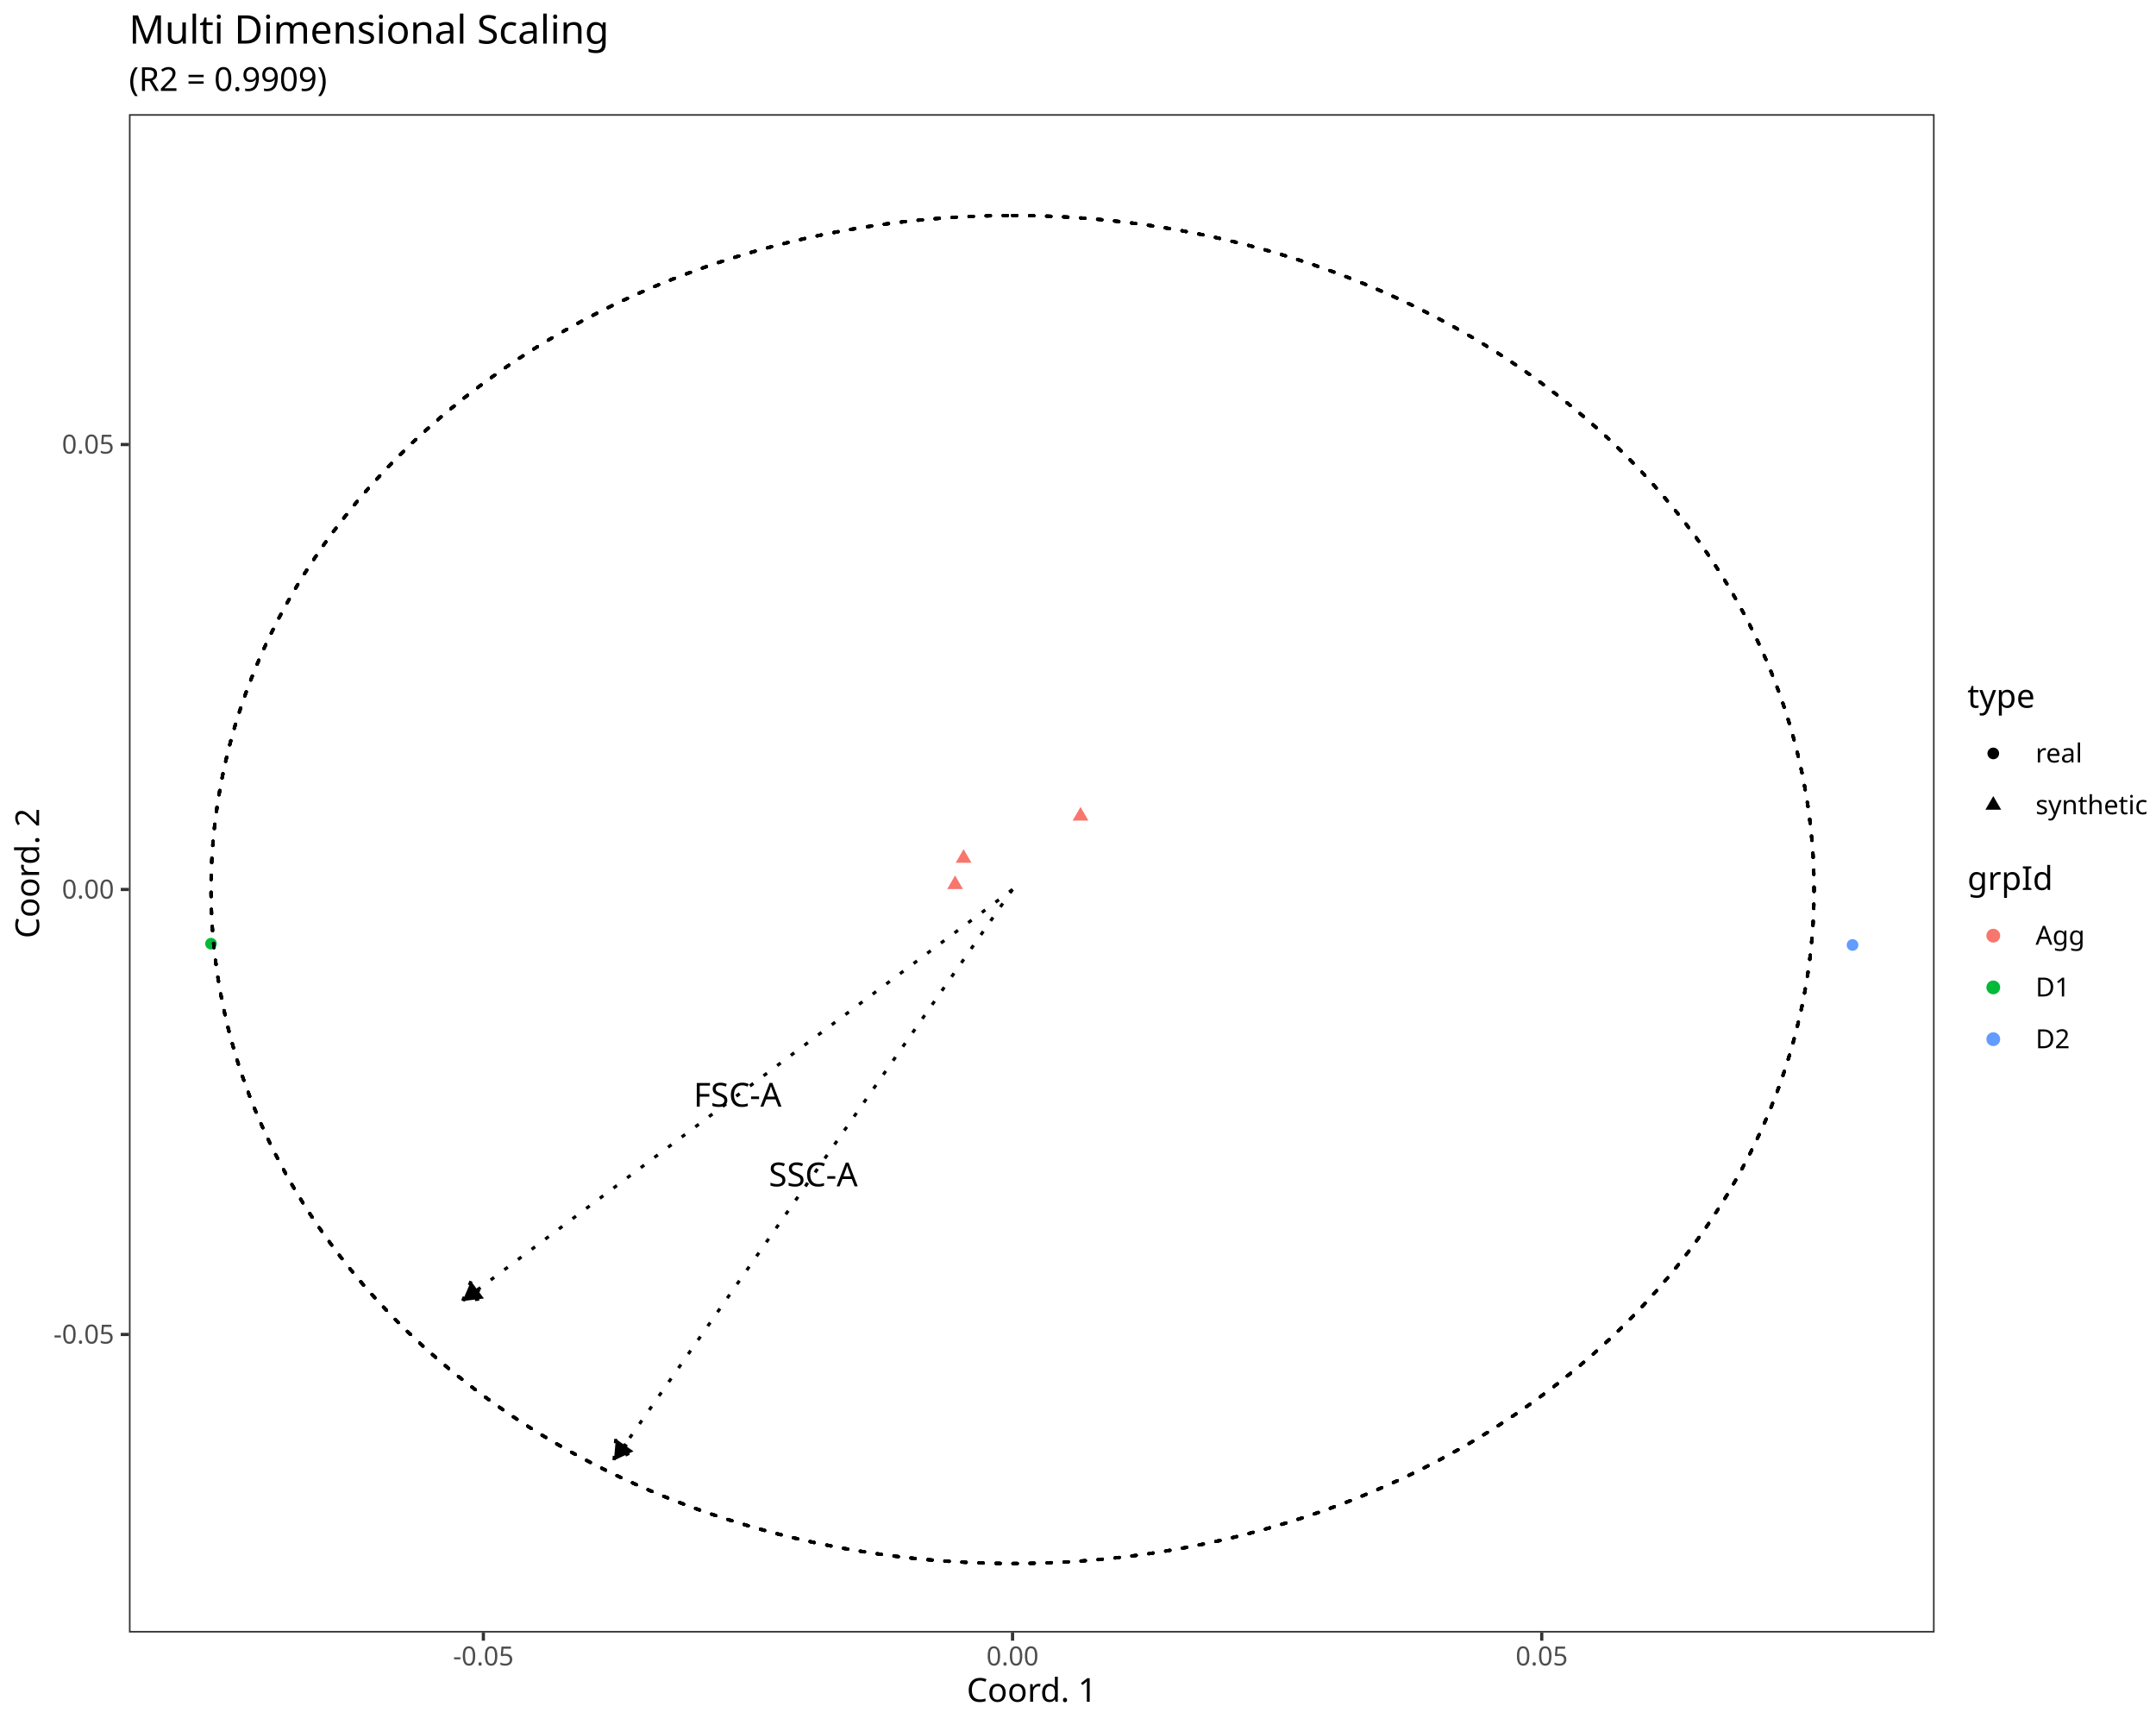
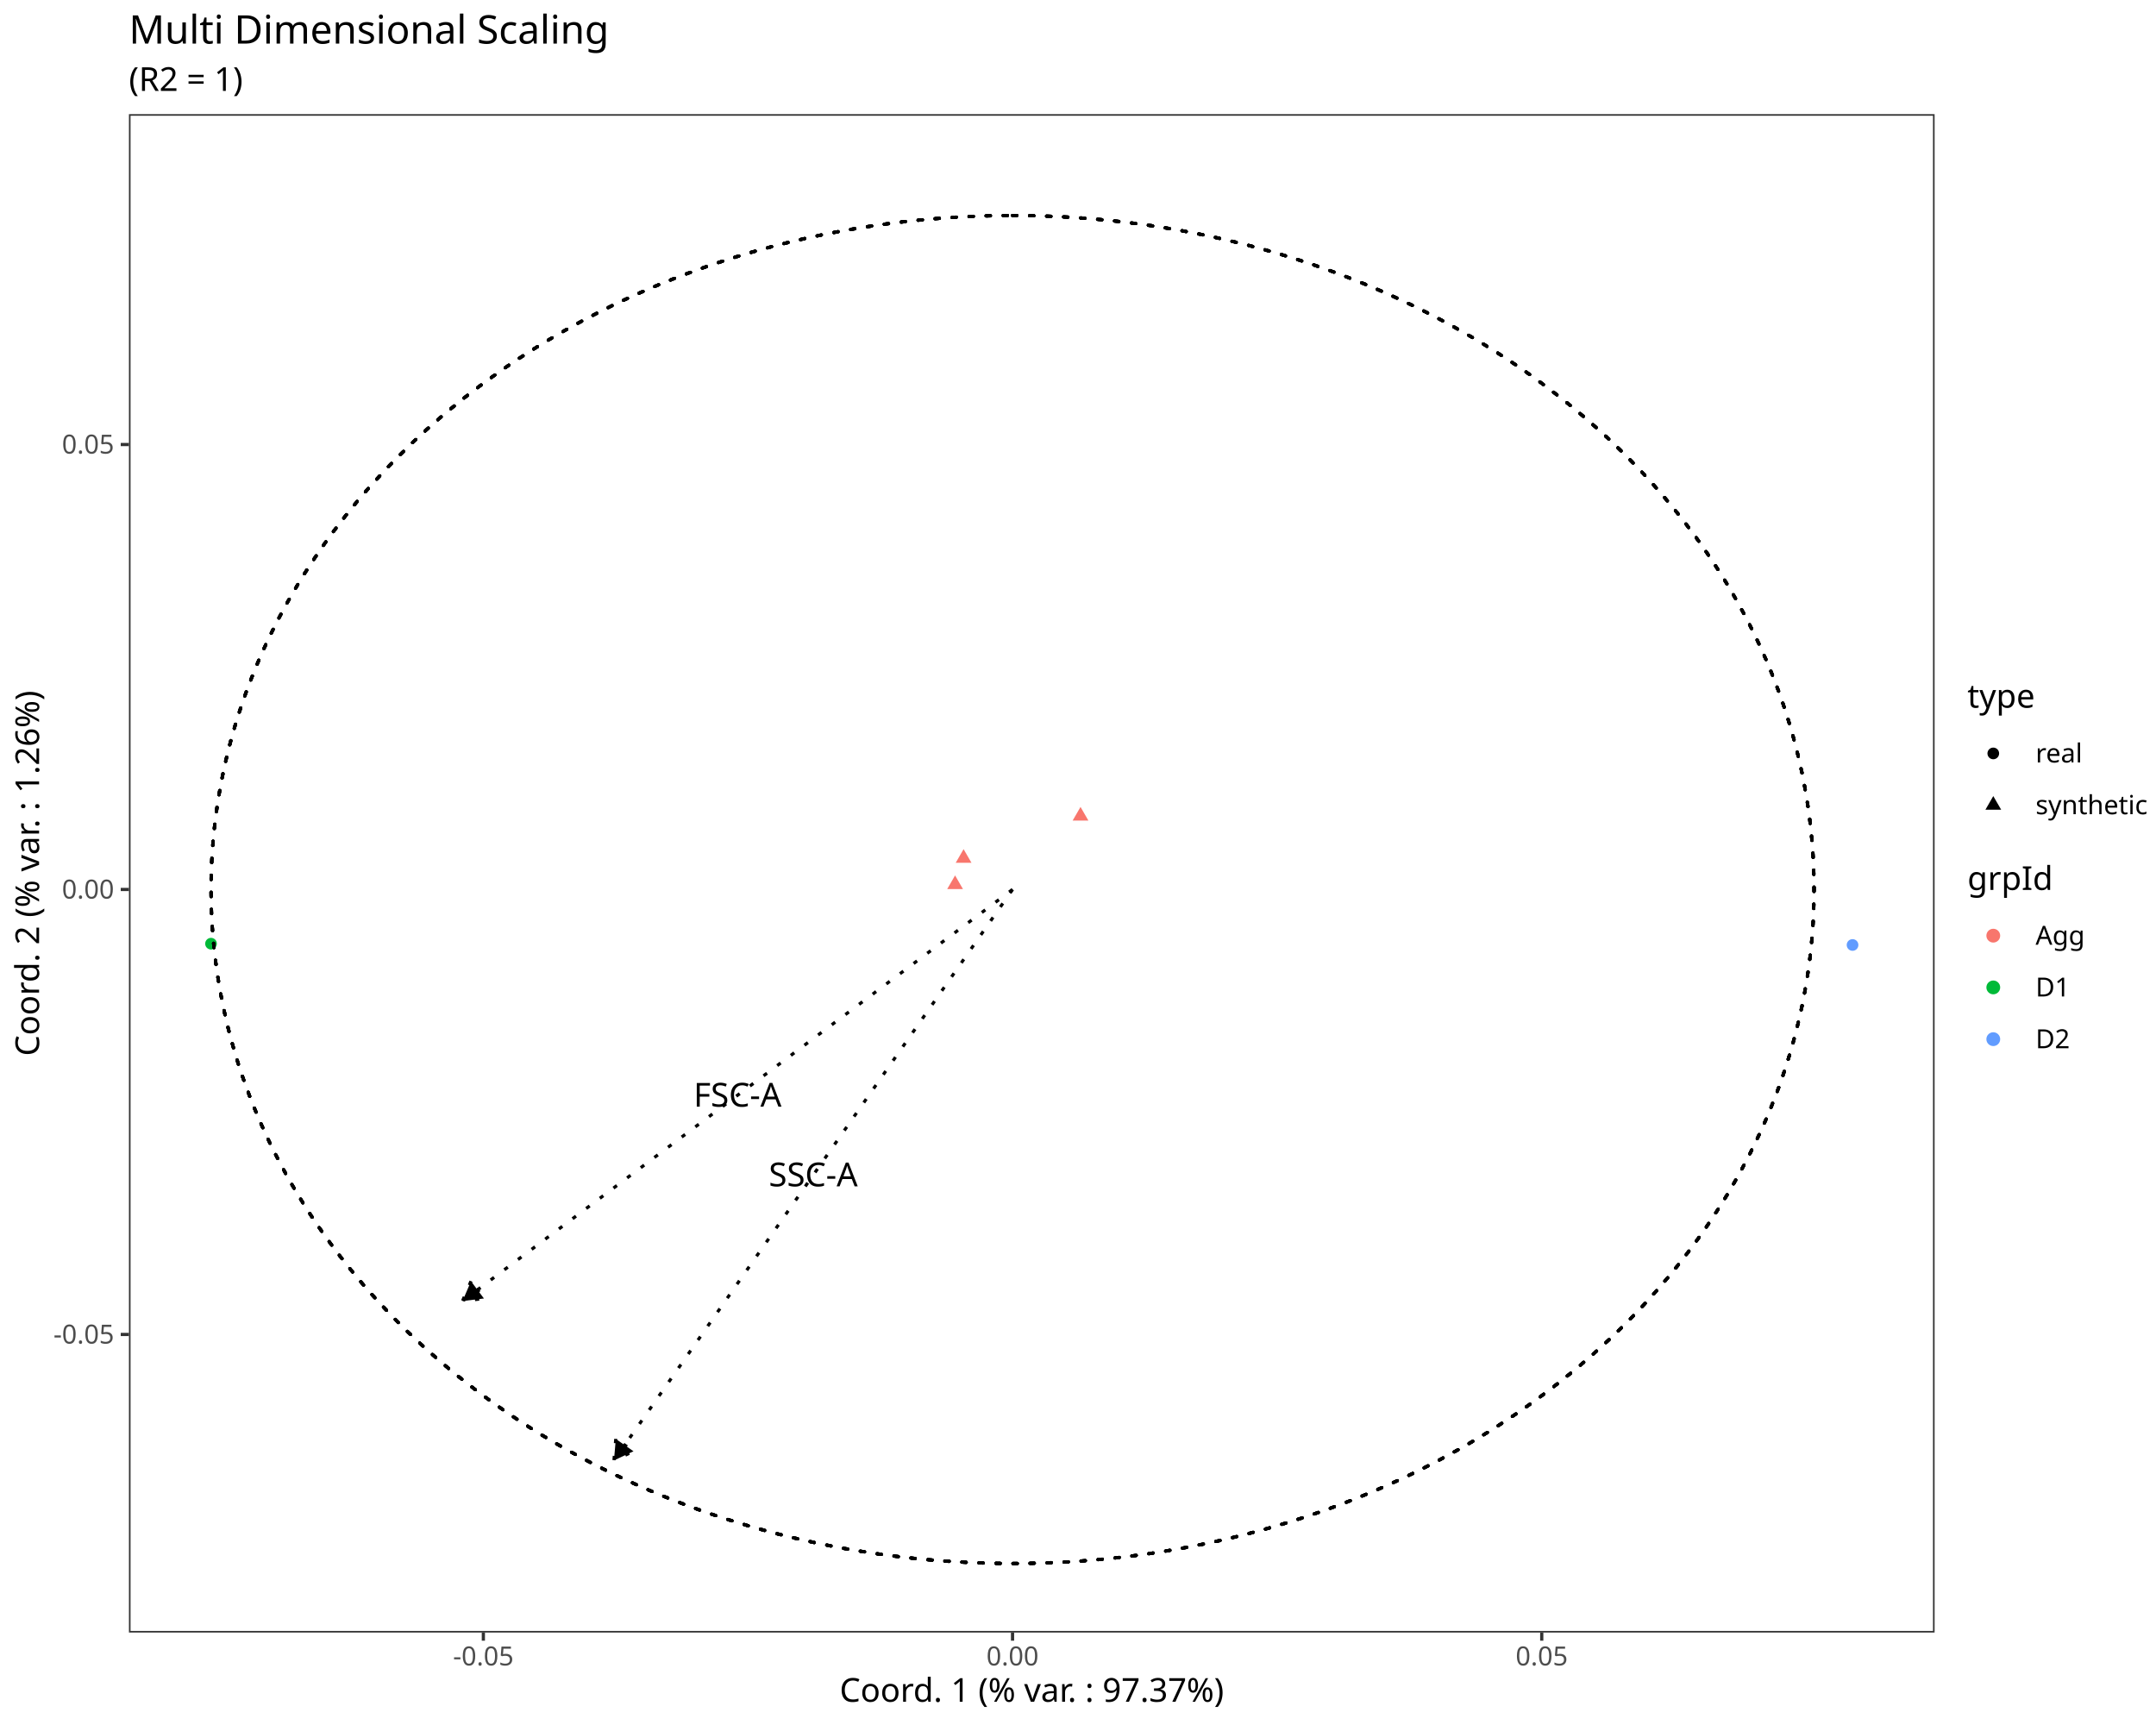
<svg xmlns="http://www.w3.org/2000/svg" class="svglite" data-engine-version="2.0" width="720.00pt" height="576.00pt" viewBox="0 0 720.00 576.00">
  <defs>
    <style type="text/css">
    .svglite line, .svglite polyline, .svglite polygon, .svglite path, .svglite rect, .svglite circle {
      fill: none;
      stroke: #000000;
      stroke-linecap: round;
      stroke-linejoin: round;
      stroke-miterlimit: 10.00;
    }
  </style>
  </defs>
  <rect width="100%" height="100%" style="stroke: none; fill: #FFFFFF;" />
  <defs>
    <clipPath id="cpMC4wMHw3MjAuMDB8MC4wMHw1NzYuMDA=">
      <rect x="0.00" y="0.00" width="720.00" height="576.00" />
    </clipPath>
  </defs>
  <g clip-path="url(#cpMC4wMHw3MjAuMDB8MC4wMHw1NzYuMDA=)">
    <rect x="0.00" y="0.00" width="720.00" height="576.00" style="stroke-width: 1.07; stroke: #FFFFFF; fill: #FFFFFF;" />
  </g>
  <defs>
    <clipPath id="cpNDMuMDZ8NjQ2LjA3fDM4LjEyfDU0NS4xMQ==">
      <rect x="43.06" y="38.12" width="603.00" height="507.00" />
    </clipPath>
  </defs>
  <g clip-path="url(#cpNDMuMDZ8NjQ2LjA3fDM4LjEyfDU0NS4xMQ==)">
    <rect x="43.06" y="38.12" width="603.00" height="507.00" style="stroke-width: 1.07; stroke: none; fill: #FFFFFF;" />
    <circle cx="70.47" cy="315.11" r="1.95" style="stroke-width: 0.71; stroke: none; fill: #00BA38;" />
    <circle cx="618.66" cy="315.54" r="1.95" style="stroke-width: 0.71; stroke: none; fill: #619CFF;" />
    <polygon points="318.95,292.31 321.58,296.87 316.32,296.87 " style="stroke-width: 0.71; stroke: none; fill: #F8766D;" />
    <polygon points="321.79,283.54 324.43,288.10 319.16,288.10 " style="stroke-width: 0.71; stroke: none; fill: #F8766D;" />
    <polygon points="360.84,269.44 363.47,274.00 358.21,274.00 " style="stroke-width: 0.71; stroke: none; fill: #F8766D;" />
    <line x1="338.14" y1="297.01" x2="154.46" y2="434.43" style="stroke-width: 1.07; stroke-dasharray: 1.42,4.27; stroke-linecap: butt;" />
    <polygon points="157.29,427.81 154.46,434.43 161.61,433.58 " style="stroke-width: 1.07; stroke-dasharray: 1.42,4.27; stroke-linecap: butt; fill: #000000;" />
    <line x1="338.14" y1="297.01" x2="205.04" y2="487.65" style="stroke-width: 1.07; stroke-dasharray: 1.42,4.27; stroke-linecap: butt;" />
    <polygon points="205.65,480.48 205.04,487.65 211.56,484.60 " style="stroke-width: 1.07; stroke-dasharray: 1.42,4.27; stroke-linecap: butt; fill: #000000;" />
    <text x="246.30" y="369.52" text-anchor="middle" style="font-size: 11.04px; font-family: sans;" textLength="33.13px" lengthAdjust="spacingAndGlyphs">FSC-A</text>
    <text x="271.59" y="396.13" text-anchor="middle" style="font-size: 11.04px; font-family: sans;" textLength="33.75px" lengthAdjust="spacingAndGlyphs">SSC-A</text>
    <polygon points="338.14,71.96 342.81,71.99 347.48,72.10 352.15,72.27 356.81,72.51 361.47,72.82 366.12,73.19 370.76,73.64 375.39,74.15 380.02,74.73 384.62,75.38 389.22,76.10 393.79,76.88 398.36,77.73 402.90,78.65 407.42,79.63 411.92,80.68 416.40,81.79 420.86,82.98 425.29,84.22 429.69,85.53 434.07,86.91 438.41,88.35 442.73,89.85 447.01,91.42 451.26,93.05 455.48,94.74 459.66,96.49 463.81,98.30 467.91,100.18 471.98,102.11 476.00,104.11 479.99,106.16 483.93,108.27 487.82,110.44 491.67,112.66 495.47,114.94 499.23,117.28 502.94,119.67 506.59,122.11 510.20,124.61 513.75,127.16 517.25,129.77 520.69,132.42 524.08,135.12 527.41,137.88 530.69,140.68 533.90,143.53 537.06,146.42 540.16,149.37 543.19,152.35 546.16,155.38 549.07,158.46 551.91,161.57 554.69,164.73 557.40,167.93 560.05,171.17 562.63,174.44 565.14,177.75 567.58,181.10 569.95,184.49 572.25,187.91 574.48,191.36 576.64,194.84 578.72,198.36 580.73,201.90 582.67,205.48 584.53,209.08 586.32,212.71 588.03,216.36 589.67,220.04 591.23,223.74 592.71,227.47 594.12,231.21 595.44,234.98 596.69,238.77 597.86,242.57 598.95,246.39 599.96,250.22 600.89,254.07 601.75,257.93 602.52,261.81 603.21,265.69 603.82,269.59 604.35,273.49 604.79,277.40 605.16,281.32 605.45,285.24 605.65,289.16 605.77,293.09 605.81,297.01 605.77,300.94 605.65,304.87 605.45,308.79 605.16,312.71 604.79,316.63 604.35,320.54 603.82,324.44 603.21,328.34 602.52,332.22 601.75,336.09 600.89,339.96 599.96,343.81 598.95,347.64 597.86,351.46 596.69,355.26 595.44,359.05 594.12,362.81 592.71,366.56 591.23,370.28 589.67,373.99 588.03,377.67 586.32,381.32 584.53,384.95 582.67,388.55 580.73,392.13 578.72,395.67 576.64,399.19 574.48,402.67 572.25,406.12 569.95,409.54 567.58,412.92 565.14,416.27 562.63,419.59 560.05,422.86 557.40,426.10 554.69,429.30 551.91,432.45 549.07,435.57 546.16,438.64 543.19,441.68 540.16,444.66 537.06,447.60 533.90,450.50 530.69,453.35 527.41,456.15 524.08,458.90 520.69,461.61 517.25,464.26 513.75,466.86 510.20,469.41 506.59,471.91 502.94,474.36 499.23,476.75 495.47,479.09 491.67,481.37 487.82,483.59 483.93,485.76 479.99,487.87 476.00,489.92 471.98,491.92 467.91,493.85 463.81,495.72 459.66,497.54 455.48,499.29 451.26,500.98 447.01,502.61 442.73,504.18 438.41,505.68 434.07,507.12 429.69,508.49 425.29,509.81 420.86,511.05 416.40,512.23 411.92,513.35 407.42,514.40 402.90,515.38 398.36,516.30 393.79,517.15 389.22,517.93 384.62,518.65 380.02,519.30 375.39,519.88 370.76,520.39 366.12,520.83 361.47,521.21 356.81,521.52 352.15,521.76 347.48,521.93 342.81,522.03 338.14,522.07 333.47,522.03 328.80,521.93 324.13,521.76 319.47,521.52 314.81,521.21 310.16,520.83 305.52,520.39 300.89,519.88 296.27,519.30 291.66,518.65 287.07,517.93 282.49,517.15 277.93,516.30 273.39,515.38 268.86,514.40 264.36,513.35 259.88,512.23 255.43,511.05 251.00,509.81 246.59,508.49 242.22,507.12 237.87,505.68 233.56,504.18 229.27,502.61 225.02,500.98 220.80,499.29 216.62,497.54 212.48,495.72 208.37,493.85 204.31,491.92 200.28,489.92 196.30,487.87 192.36,485.76 188.46,483.59 184.61,481.37 180.81,479.09 177.05,476.75 173.35,474.36 169.69,471.91 166.09,469.41 162.54,466.86 159.04,464.26 155.59,461.61 152.20,458.90 148.87,456.15 145.60,453.35 142.38,450.50 139.22,447.60 136.13,444.66 133.10,441.68 130.12,438.64 127.22,435.57 124.37,432.45 121.59,429.30 118.88,426.10 116.23,422.86 113.66,419.59 111.15,416.27 108.70,412.92 106.33,409.54 104.03,406.12 101.80,402.67 99.65,399.19 97.56,395.67 95.55,392.13 93.61,388.55 91.75,384.95 89.96,381.32 88.25,377.67 86.61,373.99 85.06,370.28 83.57,366.56 82.17,362.81 80.84,359.05 79.59,355.26 78.42,351.46 77.33,347.64 76.32,343.81 75.39,339.96 74.54,336.09 73.77,332.22 73.08,328.34 72.47,324.44 71.94,320.54 71.49,316.63 71.12,312.71 70.84,308.79 70.64,304.87 70.51,300.94 70.47,297.01 70.51,293.09 70.64,289.16 70.84,285.24 71.12,281.32 71.49,277.40 71.94,273.49 72.47,269.59 73.08,265.69 73.77,261.81 74.54,257.93 75.39,254.07 76.32,250.22 77.33,246.39 78.42,242.57 79.59,238.77 80.84,234.98 82.17,231.21 83.57,227.47 85.06,223.74 86.61,220.04 88.25,216.36 89.96,212.71 91.75,209.08 93.61,205.48 95.55,201.90 97.56,198.36 99.65,194.84 101.80,191.36 104.03,187.91 106.33,184.49 108.70,181.10 111.15,177.75 113.66,174.44 116.23,171.17 118.88,167.93 121.59,164.73 124.37,161.57 127.22,158.46 130.12,155.38 133.10,152.35 136.13,149.37 139.22,146.42 142.38,143.53 145.60,140.68 148.87,137.88 152.20,135.12 155.59,132.42 159.04,129.77 162.54,127.16 166.09,124.61 169.69,122.11 173.35,119.67 177.05,117.28 180.81,114.94 184.61,112.66 188.46,110.44 192.36,108.27 196.30,106.16 200.28,104.11 204.31,102.11 208.37,100.18 212.48,98.30 216.62,96.49 220.80,94.74 225.02,93.05 229.27,91.42 233.56,89.85 237.87,88.35 242.22,86.91 246.59,85.53 251.00,84.22 255.43,82.98 259.88,81.79 264.36,80.68 268.86,79.63 273.39,78.65 277.93,77.73 282.49,76.88 287.07,76.10 291.66,75.38 296.27,74.73 300.89,74.15 305.52,73.64 310.16,73.19 314.81,72.82 319.47,72.51 324.13,72.27 328.80,72.10 333.47,71.99 338.14,71.96 " style="stroke-width: 1.07; stroke-dasharray: 1.42,4.27; fill: none;" />
    <polygon points="338.14,71.96 342.81,71.99 347.48,72.10 352.15,72.27 356.81,72.51 361.47,72.82 366.12,73.19 370.76,73.64 375.39,74.15 380.02,74.73 384.62,75.38 389.22,76.10 393.79,76.88 398.36,77.73 402.90,78.65 407.42,79.63 411.92,80.68 416.40,81.79 420.86,82.98 425.29,84.22 429.69,85.53 434.07,86.91 438.41,88.35 442.73,89.85 447.01,91.42 451.26,93.05 455.48,94.74 459.66,96.49 463.81,98.30 467.91,100.18 471.98,102.11 476.00,104.11 479.99,106.16 483.93,108.27 487.82,110.44 491.67,112.66 495.47,114.94 499.23,117.28 502.94,119.67 506.59,122.11 510.20,124.61 513.75,127.16 517.25,129.77 520.69,132.42 524.08,135.12 527.41,137.88 530.69,140.68 533.90,143.53 537.06,146.42 540.16,149.37 543.19,152.35 546.16,155.38 549.07,158.46 551.91,161.57 554.69,164.73 557.40,167.93 560.05,171.17 562.63,174.44 565.14,177.75 567.58,181.10 569.95,184.49 572.25,187.91 574.48,191.36 576.64,194.84 578.72,198.36 580.73,201.90 582.67,205.48 584.53,209.08 586.32,212.71 588.03,216.36 589.67,220.04 591.23,223.74 592.71,227.47 594.12,231.21 595.44,234.98 596.69,238.77 597.86,242.57 598.95,246.39 599.96,250.22 600.89,254.07 601.75,257.93 602.52,261.81 603.21,265.69 603.82,269.59 604.35,273.49 604.79,277.40 605.16,281.32 605.45,285.24 605.65,289.16 605.77,293.09 605.81,297.01 605.77,300.94 605.65,304.87 605.45,308.79 605.16,312.71 604.79,316.63 604.35,320.54 603.82,324.44 603.21,328.34 602.52,332.22 601.75,336.09 600.89,339.96 599.96,343.81 598.95,347.64 597.86,351.46 596.69,355.26 595.44,359.05 594.12,362.81 592.71,366.56 591.23,370.28 589.67,373.99 588.03,377.67 586.32,381.32 584.53,384.95 582.67,388.55 580.73,392.13 578.72,395.67 576.64,399.19 574.48,402.67 572.25,406.12 569.95,409.54 567.58,412.92 565.14,416.27 562.63,419.59 560.05,422.86 557.40,426.10 554.69,429.30 551.91,432.45 549.07,435.57 546.16,438.64 543.19,441.68 540.16,444.66 537.06,447.60 533.90,450.50 530.69,453.35 527.41,456.15 524.08,458.90 520.69,461.61 517.25,464.26 513.75,466.86 510.20,469.41 506.59,471.91 502.94,474.36 499.23,476.75 495.47,479.09 491.67,481.37 487.82,483.59 483.93,485.76 479.99,487.87 476.00,489.92 471.98,491.92 467.91,493.85 463.81,495.72 459.66,497.54 455.48,499.29 451.26,500.98 447.01,502.61 442.73,504.18 438.41,505.68 434.07,507.12 429.69,508.49 425.29,509.81 420.86,511.05 416.40,512.23 411.92,513.35 407.42,514.40 402.90,515.38 398.36,516.30 393.79,517.15 389.22,517.93 384.62,518.65 380.02,519.30 375.39,519.88 370.76,520.39 366.12,520.83 361.47,521.21 356.81,521.52 352.15,521.76 347.48,521.93 342.81,522.03 338.14,522.07 333.47,522.03 328.80,521.93 324.13,521.76 319.47,521.52 314.81,521.21 310.16,520.83 305.52,520.39 300.89,519.88 296.27,519.30 291.66,518.65 287.07,517.93 282.49,517.15 277.93,516.30 273.39,515.38 268.86,514.40 264.36,513.35 259.88,512.23 255.43,511.05 251.00,509.81 246.59,508.49 242.22,507.12 237.87,505.68 233.56,504.18 229.27,502.61 225.02,500.98 220.80,499.29 216.62,497.54 212.48,495.72 208.37,493.85 204.31,491.92 200.28,489.92 196.30,487.87 192.36,485.76 188.46,483.59 184.61,481.37 180.81,479.09 177.05,476.75 173.35,474.36 169.69,471.91 166.09,469.41 162.54,466.86 159.04,464.26 155.59,461.61 152.20,458.90 148.87,456.15 145.60,453.35 142.38,450.50 139.22,447.60 136.13,444.66 133.10,441.68 130.12,438.64 127.22,435.57 124.37,432.45 121.59,429.30 118.88,426.10 116.23,422.86 113.66,419.59 111.15,416.27 108.70,412.92 106.33,409.54 104.03,406.12 101.80,402.67 99.65,399.19 97.56,395.67 95.55,392.13 93.61,388.55 91.75,384.95 89.96,381.32 88.25,377.67 86.61,373.99 85.06,370.28 83.57,366.56 82.17,362.81 80.84,359.05 79.59,355.26 78.42,351.46 77.33,347.64 76.32,343.81 75.39,339.96 74.54,336.09 73.77,332.22 73.08,328.34 72.47,324.44 71.94,320.54 71.49,316.63 71.12,312.71 70.84,308.79 70.64,304.87 70.51,300.94 70.47,297.01 70.51,293.09 70.64,289.16 70.84,285.24 71.12,281.32 71.49,277.40 71.94,273.49 72.47,269.59 73.08,265.69 73.77,261.81 74.54,257.93 75.39,254.07 76.32,250.22 77.33,246.39 78.42,242.57 79.59,238.77 80.84,234.98 82.17,231.21 83.57,227.47 85.06,223.74 86.61,220.04 88.25,216.36 89.96,212.71 91.75,209.08 93.61,205.48 95.55,201.90 97.56,198.36 99.65,194.84 101.80,191.36 104.03,187.91 106.33,184.49 108.70,181.10 111.15,177.75 113.66,174.44 116.23,171.17 118.88,167.93 121.59,164.73 124.37,161.57 127.22,158.46 130.12,155.38 133.10,152.35 136.13,149.37 139.22,146.42 142.38,143.53 145.60,140.68 148.87,137.88 152.20,135.12 155.59,132.42 159.04,129.77 162.54,127.16 166.09,124.61 169.69,122.11 173.35,119.67 177.05,117.28 180.81,114.94 184.61,112.66 188.46,110.44 192.36,108.27 196.30,106.16 200.28,104.11 204.31,102.11 208.37,100.18 212.48,98.30 216.62,96.49 220.80,94.74 225.02,93.05 229.27,91.42 233.56,89.85 237.87,88.35 242.22,86.91 246.59,85.53 251.00,84.22 255.43,82.98 259.88,81.79 264.36,80.68 268.86,79.63 273.39,78.65 277.93,77.73 282.49,76.88 287.07,76.10 291.66,75.38 296.27,74.73 300.89,74.15 305.52,73.64 310.16,73.19 314.81,72.82 319.47,72.51 324.13,72.27 328.80,72.10 333.47,71.99 338.14,71.96 " style="stroke-width: 1.07; stroke-dasharray: 1.42,4.27; fill: none;" />
    <polygon points="338.14,71.96 342.81,71.99 347.48,72.10 352.15,72.27 356.81,72.51 361.47,72.82 366.12,73.19 370.76,73.64 375.39,74.15 380.02,74.73 384.62,75.38 389.22,76.10 393.79,76.88 398.36,77.73 402.90,78.65 407.42,79.63 411.92,80.68 416.40,81.79 420.86,82.98 425.29,84.22 429.69,85.53 434.07,86.91 438.41,88.35 442.73,89.85 447.01,91.42 451.26,93.05 455.48,94.74 459.66,96.49 463.81,98.30 467.91,100.18 471.98,102.11 476.00,104.11 479.99,106.16 483.93,108.27 487.82,110.44 491.67,112.66 495.47,114.94 499.23,117.28 502.94,119.67 506.59,122.11 510.20,124.61 513.75,127.16 517.25,129.77 520.69,132.42 524.08,135.12 527.41,137.88 530.69,140.68 533.90,143.53 537.06,146.42 540.16,149.37 543.19,152.35 546.16,155.38 549.07,158.46 551.91,161.57 554.69,164.73 557.40,167.93 560.05,171.17 562.63,174.44 565.14,177.75 567.58,181.10 569.95,184.49 572.25,187.91 574.48,191.36 576.64,194.84 578.72,198.36 580.73,201.90 582.67,205.48 584.53,209.08 586.32,212.71 588.03,216.36 589.67,220.04 591.23,223.74 592.71,227.47 594.12,231.21 595.44,234.98 596.69,238.77 597.86,242.57 598.95,246.39 599.96,250.22 600.89,254.07 601.75,257.93 602.52,261.81 603.21,265.69 603.82,269.59 604.35,273.49 604.79,277.40 605.16,281.32 605.45,285.24 605.65,289.16 605.77,293.09 605.81,297.01 605.77,300.94 605.65,304.87 605.45,308.79 605.16,312.71 604.79,316.63 604.35,320.54 603.82,324.44 603.21,328.34 602.52,332.22 601.75,336.09 600.89,339.96 599.96,343.81 598.95,347.64 597.86,351.46 596.69,355.26 595.44,359.05 594.12,362.81 592.71,366.56 591.23,370.28 589.67,373.99 588.03,377.67 586.32,381.32 584.53,384.95 582.67,388.55 580.73,392.13 578.72,395.67 576.64,399.19 574.48,402.67 572.25,406.12 569.95,409.54 567.58,412.92 565.14,416.27 562.63,419.59 560.05,422.86 557.40,426.10 554.69,429.30 551.91,432.45 549.07,435.57 546.16,438.64 543.19,441.68 540.16,444.66 537.06,447.60 533.90,450.50 530.69,453.35 527.41,456.15 524.08,458.90 520.69,461.61 517.25,464.26 513.75,466.86 510.20,469.41 506.59,471.91 502.94,474.36 499.23,476.75 495.47,479.09 491.67,481.37 487.82,483.59 483.93,485.76 479.99,487.87 476.00,489.92 471.98,491.92 467.91,493.85 463.81,495.72 459.66,497.54 455.48,499.29 451.26,500.98 447.01,502.61 442.73,504.18 438.41,505.68 434.07,507.12 429.69,508.49 425.29,509.81 420.86,511.05 416.40,512.23 411.92,513.35 407.42,514.40 402.90,515.38 398.36,516.30 393.79,517.15 389.22,517.93 384.62,518.65 380.02,519.30 375.39,519.88 370.76,520.39 366.12,520.83 361.47,521.21 356.81,521.52 352.15,521.76 347.48,521.93 342.81,522.03 338.14,522.07 333.47,522.03 328.80,521.93 324.13,521.76 319.47,521.52 314.81,521.21 310.16,520.83 305.52,520.39 300.89,519.88 296.27,519.30 291.66,518.65 287.07,517.93 282.49,517.15 277.93,516.30 273.39,515.38 268.86,514.40 264.36,513.35 259.88,512.23 255.43,511.05 251.00,509.81 246.59,508.49 242.22,507.12 237.87,505.68 233.56,504.18 229.27,502.61 225.02,500.98 220.80,499.29 216.62,497.54 212.48,495.72 208.37,493.85 204.31,491.92 200.28,489.92 196.30,487.87 192.36,485.76 188.46,483.59 184.61,481.37 180.81,479.09 177.05,476.75 173.35,474.36 169.69,471.91 166.09,469.41 162.54,466.86 159.04,464.26 155.59,461.61 152.20,458.90 148.87,456.15 145.60,453.35 142.38,450.50 139.22,447.60 136.13,444.66 133.10,441.68 130.12,438.64 127.22,435.57 124.37,432.45 121.59,429.30 118.88,426.10 116.23,422.86 113.66,419.59 111.15,416.27 108.70,412.92 106.33,409.54 104.03,406.12 101.80,402.67 99.65,399.19 97.56,395.67 95.55,392.13 93.61,388.55 91.75,384.95 89.96,381.32 88.25,377.67 86.61,373.99 85.06,370.28 83.57,366.56 82.17,362.81 80.84,359.05 79.59,355.26 78.42,351.46 77.33,347.64 76.32,343.81 75.39,339.96 74.54,336.09 73.77,332.22 73.08,328.34 72.47,324.44 71.94,320.54 71.49,316.63 71.12,312.71 70.84,308.79 70.64,304.87 70.51,300.94 70.47,297.01 70.51,293.09 70.64,289.16 70.84,285.24 71.12,281.32 71.49,277.40 71.94,273.49 72.47,269.59 73.08,265.69 73.77,261.81 74.54,257.93 75.39,254.07 76.32,250.22 77.33,246.39 78.42,242.57 79.59,238.77 80.84,234.98 82.17,231.21 83.57,227.47 85.06,223.74 86.61,220.04 88.25,216.36 89.96,212.71 91.75,209.08 93.61,205.48 95.55,201.90 97.56,198.36 99.65,194.84 101.80,191.36 104.03,187.91 106.33,184.49 108.70,181.10 111.15,177.75 113.66,174.44 116.23,171.17 118.88,167.93 121.59,164.73 124.37,161.57 127.22,158.46 130.12,155.38 133.10,152.35 136.13,149.37 139.22,146.42 142.38,143.53 145.60,140.68 148.87,137.88 152.20,135.12 155.59,132.42 159.04,129.77 162.54,127.16 166.09,124.61 169.69,122.11 173.35,119.67 177.05,117.28 180.81,114.94 184.61,112.66 188.46,110.44 192.36,108.27 196.30,106.16 200.28,104.11 204.31,102.11 208.37,100.18 212.48,98.30 216.62,96.49 220.80,94.74 225.02,93.05 229.27,91.42 233.56,89.85 237.87,88.35 242.22,86.91 246.59,85.53 251.00,84.22 255.43,82.98 259.88,81.79 264.36,80.68 268.86,79.63 273.39,78.65 277.93,77.73 282.49,76.88 287.07,76.10 291.66,75.38 296.27,74.73 300.89,74.15 305.52,73.64 310.16,73.19 314.81,72.82 319.47,72.51 324.13,72.27 328.80,72.10 333.47,71.99 338.14,71.96 " style="stroke-width: 1.07; stroke-dasharray: 1.42,4.27; fill: none;" />
    <polygon points="338.14,71.96 342.81,71.99 347.48,72.10 352.15,72.27 356.81,72.51 361.47,72.82 366.12,73.19 370.76,73.64 375.39,74.15 380.02,74.73 384.62,75.38 389.22,76.10 393.79,76.88 398.36,77.73 402.90,78.65 407.42,79.63 411.92,80.68 416.40,81.79 420.86,82.98 425.29,84.22 429.69,85.53 434.07,86.91 438.41,88.35 442.73,89.85 447.01,91.42 451.26,93.05 455.48,94.74 459.66,96.49 463.81,98.30 467.91,100.18 471.98,102.11 476.00,104.11 479.99,106.16 483.93,108.27 487.82,110.44 491.67,112.66 495.47,114.94 499.23,117.28 502.94,119.67 506.59,122.11 510.20,124.61 513.75,127.16 517.25,129.77 520.69,132.42 524.08,135.12 527.41,137.88 530.69,140.68 533.90,143.53 537.06,146.42 540.16,149.37 543.19,152.35 546.16,155.38 549.07,158.46 551.91,161.57 554.69,164.73 557.40,167.93 560.05,171.17 562.63,174.44 565.14,177.75 567.58,181.10 569.95,184.49 572.25,187.91 574.48,191.36 576.64,194.84 578.72,198.36 580.73,201.90 582.67,205.48 584.53,209.08 586.32,212.71 588.03,216.36 589.67,220.04 591.23,223.74 592.71,227.47 594.12,231.21 595.44,234.98 596.69,238.77 597.86,242.57 598.95,246.39 599.96,250.22 600.89,254.07 601.75,257.93 602.52,261.81 603.21,265.69 603.82,269.59 604.35,273.49 604.79,277.40 605.16,281.32 605.45,285.24 605.65,289.16 605.77,293.09 605.81,297.01 605.77,300.94 605.65,304.87 605.45,308.79 605.16,312.71 604.79,316.63 604.35,320.54 603.82,324.44 603.21,328.34 602.52,332.22 601.75,336.09 600.89,339.96 599.96,343.81 598.95,347.64 597.86,351.46 596.69,355.26 595.44,359.05 594.12,362.81 592.71,366.56 591.23,370.28 589.67,373.99 588.03,377.67 586.32,381.32 584.53,384.95 582.67,388.55 580.73,392.13 578.72,395.67 576.64,399.19 574.48,402.67 572.25,406.12 569.95,409.54 567.58,412.92 565.14,416.27 562.63,419.59 560.05,422.86 557.40,426.10 554.69,429.30 551.91,432.45 549.07,435.57 546.16,438.64 543.19,441.68 540.16,444.66 537.06,447.60 533.90,450.50 530.69,453.35 527.41,456.15 524.08,458.90 520.69,461.61 517.25,464.26 513.75,466.86 510.20,469.41 506.59,471.91 502.94,474.36 499.23,476.75 495.47,479.09 491.67,481.37 487.82,483.59 483.93,485.76 479.99,487.87 476.00,489.92 471.98,491.92 467.91,493.85 463.81,495.72 459.66,497.54 455.48,499.29 451.26,500.98 447.01,502.61 442.73,504.18 438.41,505.68 434.07,507.12 429.69,508.49 425.29,509.81 420.86,511.05 416.40,512.23 411.92,513.35 407.42,514.40 402.90,515.38 398.36,516.30 393.79,517.15 389.22,517.93 384.62,518.65 380.02,519.30 375.39,519.88 370.76,520.39 366.12,520.83 361.47,521.21 356.81,521.52 352.15,521.76 347.48,521.93 342.81,522.03 338.14,522.07 333.47,522.03 328.80,521.93 324.13,521.76 319.47,521.52 314.81,521.21 310.16,520.83 305.52,520.39 300.89,519.88 296.27,519.30 291.66,518.65 287.07,517.93 282.49,517.15 277.93,516.30 273.39,515.38 268.86,514.40 264.36,513.35 259.88,512.23 255.43,511.05 251.00,509.81 246.59,508.49 242.22,507.12 237.87,505.68 233.56,504.18 229.27,502.61 225.02,500.98 220.80,499.29 216.62,497.54 212.48,495.72 208.37,493.85 204.31,491.92 200.28,489.92 196.30,487.87 192.36,485.76 188.46,483.59 184.61,481.37 180.81,479.09 177.05,476.75 173.35,474.36 169.69,471.91 166.09,469.41 162.54,466.86 159.04,464.26 155.59,461.61 152.20,458.90 148.87,456.15 145.60,453.35 142.38,450.50 139.22,447.60 136.13,444.66 133.10,441.68 130.12,438.64 127.22,435.57 124.37,432.45 121.59,429.30 118.88,426.10 116.23,422.86 113.66,419.59 111.15,416.27 108.70,412.92 106.33,409.54 104.03,406.12 101.80,402.67 99.65,399.19 97.56,395.67 95.55,392.13 93.61,388.55 91.75,384.95 89.96,381.32 88.25,377.67 86.61,373.99 85.06,370.28 83.57,366.56 82.17,362.81 80.84,359.05 79.59,355.26 78.42,351.46 77.33,347.64 76.32,343.81 75.39,339.96 74.54,336.09 73.77,332.22 73.08,328.34 72.47,324.44 71.94,320.54 71.49,316.63 71.12,312.71 70.84,308.79 70.64,304.87 70.51,300.94 70.47,297.01 70.51,293.09 70.64,289.16 70.84,285.24 71.12,281.32 71.49,277.40 71.94,273.49 72.47,269.59 73.08,265.69 73.77,261.81 74.54,257.93 75.39,254.07 76.32,250.22 77.33,246.39 78.42,242.57 79.59,238.77 80.84,234.98 82.17,231.21 83.57,227.47 85.06,223.74 86.61,220.04 88.25,216.36 89.96,212.71 91.75,209.08 93.61,205.48 95.55,201.90 97.56,198.36 99.65,194.84 101.80,191.36 104.03,187.91 106.33,184.49 108.70,181.10 111.15,177.75 113.66,174.44 116.23,171.17 118.88,167.93 121.59,164.73 124.37,161.57 127.22,158.46 130.12,155.38 133.10,152.35 136.13,149.37 139.22,146.42 142.38,143.53 145.60,140.68 148.87,137.88 152.20,135.12 155.59,132.42 159.04,129.77 162.54,127.16 166.09,124.61 169.69,122.11 173.35,119.67 177.05,117.28 180.81,114.94 184.61,112.66 188.46,110.44 192.36,108.27 196.30,106.16 200.28,104.11 204.31,102.11 208.37,100.18 212.48,98.30 216.62,96.49 220.80,94.74 225.02,93.05 229.27,91.42 233.56,89.85 237.87,88.35 242.22,86.91 246.59,85.53 251.00,84.22 255.43,82.98 259.88,81.79 264.36,80.68 268.86,79.63 273.39,78.65 277.93,77.73 282.49,76.88 287.07,76.10 291.66,75.38 296.27,74.73 300.89,74.15 305.52,73.64 310.16,73.19 314.81,72.82 319.47,72.51 324.13,72.27 328.80,72.10 333.47,71.99 338.14,71.96 " style="stroke-width: 1.07; stroke-dasharray: 1.42,4.27; fill: none;" />
    <polygon points="338.14,71.96 342.81,71.99 347.48,72.10 352.15,72.27 356.81,72.51 361.47,72.82 366.12,73.19 370.76,73.64 375.39,74.15 380.02,74.73 384.62,75.38 389.22,76.10 393.79,76.88 398.36,77.73 402.90,78.65 407.42,79.63 411.92,80.68 416.40,81.79 420.86,82.98 425.29,84.22 429.69,85.53 434.07,86.91 438.41,88.35 442.73,89.85 447.01,91.42 451.26,93.05 455.48,94.74 459.66,96.49 463.81,98.30 467.91,100.18 471.98,102.11 476.00,104.11 479.99,106.16 483.93,108.27 487.82,110.44 491.67,112.66 495.47,114.94 499.23,117.28 502.94,119.67 506.59,122.11 510.20,124.61 513.75,127.16 517.25,129.77 520.69,132.42 524.08,135.12 527.41,137.88 530.69,140.68 533.90,143.53 537.06,146.42 540.16,149.37 543.19,152.35 546.16,155.38 549.07,158.46 551.91,161.57 554.69,164.73 557.40,167.93 560.05,171.17 562.63,174.44 565.14,177.75 567.58,181.10 569.95,184.49 572.25,187.91 574.48,191.36 576.64,194.84 578.72,198.36 580.73,201.90 582.67,205.48 584.53,209.08 586.32,212.71 588.03,216.36 589.67,220.04 591.23,223.74 592.71,227.47 594.12,231.21 595.44,234.98 596.69,238.77 597.86,242.57 598.95,246.39 599.96,250.22 600.89,254.07 601.75,257.93 602.52,261.81 603.21,265.69 603.82,269.59 604.35,273.49 604.79,277.40 605.16,281.32 605.45,285.24 605.65,289.16 605.77,293.09 605.81,297.01 605.77,300.94 605.65,304.87 605.45,308.79 605.16,312.71 604.79,316.63 604.35,320.54 603.82,324.44 603.21,328.34 602.52,332.22 601.75,336.09 600.89,339.96 599.96,343.81 598.95,347.64 597.86,351.46 596.69,355.26 595.44,359.05 594.12,362.81 592.71,366.56 591.23,370.28 589.67,373.99 588.03,377.67 586.32,381.32 584.53,384.95 582.67,388.55 580.73,392.13 578.72,395.67 576.64,399.19 574.48,402.67 572.25,406.12 569.95,409.54 567.58,412.92 565.14,416.27 562.63,419.59 560.05,422.86 557.40,426.10 554.69,429.30 551.91,432.45 549.07,435.57 546.16,438.64 543.19,441.68 540.16,444.66 537.06,447.60 533.90,450.50 530.69,453.35 527.41,456.15 524.08,458.90 520.69,461.61 517.25,464.26 513.75,466.86 510.20,469.41 506.59,471.91 502.94,474.36 499.23,476.75 495.47,479.09 491.67,481.37 487.82,483.59 483.93,485.76 479.99,487.87 476.00,489.92 471.98,491.92 467.91,493.85 463.81,495.72 459.66,497.54 455.48,499.29 451.26,500.98 447.01,502.61 442.73,504.18 438.41,505.68 434.07,507.12 429.69,508.49 425.29,509.81 420.86,511.05 416.40,512.23 411.92,513.35 407.42,514.40 402.90,515.38 398.36,516.30 393.79,517.15 389.22,517.93 384.62,518.65 380.02,519.30 375.39,519.88 370.76,520.39 366.12,520.83 361.47,521.21 356.81,521.52 352.15,521.76 347.48,521.93 342.81,522.03 338.14,522.07 333.47,522.03 328.80,521.93 324.13,521.76 319.47,521.52 314.81,521.21 310.16,520.83 305.52,520.39 300.89,519.88 296.27,519.30 291.66,518.65 287.07,517.93 282.49,517.15 277.93,516.30 273.39,515.38 268.86,514.40 264.36,513.35 259.88,512.23 255.43,511.05 251.00,509.81 246.59,508.49 242.22,507.12 237.87,505.68 233.56,504.18 229.27,502.61 225.02,500.98 220.80,499.29 216.62,497.54 212.48,495.72 208.37,493.85 204.31,491.92 200.28,489.92 196.30,487.87 192.36,485.76 188.46,483.59 184.61,481.37 180.81,479.09 177.05,476.75 173.35,474.36 169.69,471.91 166.09,469.41 162.54,466.86 159.04,464.26 155.59,461.61 152.20,458.90 148.87,456.15 145.60,453.35 142.38,450.50 139.22,447.60 136.13,444.66 133.10,441.68 130.12,438.64 127.22,435.57 124.37,432.45 121.59,429.30 118.88,426.10 116.23,422.86 113.66,419.59 111.15,416.27 108.70,412.92 106.33,409.54 104.03,406.12 101.80,402.67 99.65,399.19 97.56,395.67 95.55,392.13 93.61,388.55 91.75,384.95 89.96,381.32 88.25,377.67 86.61,373.99 85.06,370.28 83.57,366.56 82.17,362.81 80.84,359.05 79.59,355.26 78.42,351.46 77.33,347.64 76.32,343.81 75.39,339.96 74.54,336.09 73.77,332.22 73.08,328.34 72.47,324.44 71.94,320.54 71.49,316.63 71.12,312.71 70.84,308.79 70.64,304.87 70.51,300.94 70.47,297.01 70.51,293.09 70.64,289.16 70.84,285.24 71.12,281.32 71.49,277.40 71.94,273.49 72.47,269.59 73.08,265.69 73.77,261.81 74.54,257.93 75.39,254.07 76.32,250.22 77.33,246.39 78.42,242.57 79.59,238.77 80.84,234.98 82.17,231.21 83.57,227.47 85.06,223.74 86.61,220.04 88.25,216.36 89.96,212.71 91.75,209.08 93.61,205.48 95.55,201.90 97.56,198.36 99.65,194.84 101.80,191.36 104.03,187.91 106.33,184.49 108.70,181.10 111.15,177.75 113.66,174.44 116.23,171.17 118.88,167.93 121.59,164.73 124.37,161.57 127.22,158.46 130.12,155.38 133.10,152.35 136.13,149.37 139.22,146.42 142.38,143.53 145.60,140.68 148.87,137.88 152.20,135.12 155.59,132.42 159.04,129.77 162.54,127.16 166.09,124.61 169.69,122.11 173.35,119.67 177.05,117.28 180.81,114.94 184.61,112.66 188.46,110.44 192.36,108.27 196.30,106.16 200.28,104.11 204.31,102.11 208.37,100.18 212.48,98.30 216.62,96.49 220.80,94.74 225.02,93.05 229.27,91.42 233.56,89.85 237.87,88.35 242.22,86.91 246.59,85.53 251.00,84.22 255.43,82.98 259.88,81.79 264.36,80.68 268.86,79.63 273.39,78.65 277.93,77.73 282.49,76.88 287.07,76.10 291.66,75.38 296.27,74.73 300.89,74.15 305.52,73.64 310.16,73.19 314.81,72.82 319.47,72.51 324.13,72.27 328.80,72.10 333.47,71.99 338.14,71.96 " style="stroke-width: 1.07; stroke-dasharray: 1.42,4.27; fill: none;" />
    <rect x="43.06" y="38.12" width="603.00" height="507.00" style="stroke-width: 1.07; stroke: #333333;" />
  </g>
  <g clip-path="url(#cpMC4wMHw3MjAuMDB8MC4wMHw1NzYuMDA=)">
    <text x="38.13" y="448.63" text-anchor="end" style="font-size: 8.80px; fill: #4D4D4D; font-family: sans;" textLength="20.06px" lengthAdjust="spacingAndGlyphs">-0.05</text>
    <text x="38.13" y="300.04" text-anchor="end" style="font-size: 8.80px; fill: #4D4D4D; font-family: sans;" textLength="17.13px" lengthAdjust="spacingAndGlyphs">0.00</text>
    <text x="38.13" y="151.45" text-anchor="end" style="font-size: 8.80px; fill: #4D4D4D; font-family: sans;" textLength="17.13px" lengthAdjust="spacingAndGlyphs">0.05</text>
    <polyline points="40.32,445.60 43.06,445.60 " style="stroke-width: 1.07; stroke: #333333; stroke-linecap: butt;" />
    <polyline points="40.32,297.01 43.06,297.01 " style="stroke-width: 1.07; stroke: #333333; stroke-linecap: butt;" />
    <polyline points="40.32,148.43 43.06,148.43 " style="stroke-width: 1.07; stroke: #333333; stroke-linecap: butt;" />
    <polyline points="161.42,547.85 161.42,545.11 " style="stroke-width: 1.07; stroke: #333333; stroke-linecap: butt;" />
    <polyline points="338.14,547.85 338.14,545.11 " style="stroke-width: 1.07; stroke: #333333; stroke-linecap: butt;" />
    <polyline points="514.87,547.85 514.87,545.11 " style="stroke-width: 1.07; stroke: #333333; stroke-linecap: butt;" />
    <text x="161.42" y="556.10" text-anchor="middle" style="font-size: 8.80px; fill: #4D4D4D; font-family: sans;" textLength="20.06px" lengthAdjust="spacingAndGlyphs">-0.05</text>
    <text x="338.14" y="556.10" text-anchor="middle" style="font-size: 8.80px; fill: #4D4D4D; font-family: sans;" textLength="17.13px" lengthAdjust="spacingAndGlyphs">0.00</text>
    <text x="514.87" y="556.10" text-anchor="middle" style="font-size: 8.80px; fill: #4D4D4D; font-family: sans;" textLength="17.13px" lengthAdjust="spacingAndGlyphs">0.05</text>
-     <text x="344.56" y="568.24" text-anchor="middle" style="font-size: 11.00px; font-family: sans;" textLength="42.19px" lengthAdjust="spacingAndGlyphs">Coord. 1</text>
-     <text transform="translate(13.05,291.61) rotate(-90)" text-anchor="middle" style="font-size: 11.00px; font-family: sans;" textLength="42.19px" lengthAdjust="spacingAndGlyphs">Coord. 2</text>
+     <text x="344.56" y="568.24" text-anchor="middle" style="font-size: 11.00px; font-family: sans;" textLength="130.23px" lengthAdjust="spacingAndGlyphs">Coord. 1 (% var. : 97.37%)</text>
+     <text transform="translate(13.05,291.61) rotate(-90)" text-anchor="middle" style="font-size: 11.00px; font-family: sans;" textLength="124.11px" lengthAdjust="spacingAndGlyphs">Coord. 2 (% var. : 1.26%)</text>
    <rect x="657.02" y="227.60" width="57.50" height="49.89" style="stroke-width: 1.07; stroke: none; fill: #FFFFFF;" />
    <text x="657.02" y="236.31" style="font-size: 11.00px; font-family: sans;" textLength="20.80px" lengthAdjust="spacingAndGlyphs">type</text>
    <rect x="657.02" y="242.94" width="17.28" height="17.28" style="stroke-width: 1.07; stroke: none; fill: #FFFFFF;" />
    <circle cx="665.66" cy="251.58" r="1.95" style="stroke-width: 0.71; stroke: none; fill: #000000;" />
    <rect x="657.02" y="260.22" width="17.28" height="17.28" style="stroke-width: 1.07; stroke: none; fill: #FFFFFF;" />
    <polygon points="665.66,265.82 668.30,270.38 663.03,270.38 " style="stroke-width: 0.71; stroke: none; fill: #000000;" />
    <text x="679.78" y="254.60" style="font-size: 8.80px; font-family: sans;" textLength="14.67px" lengthAdjust="spacingAndGlyphs">real</text>
    <text x="679.78" y="271.88" style="font-size: 8.80px; font-family: sans;" textLength="34.74px" lengthAdjust="spacingAndGlyphs">synthetic</text>
    <rect x="657.02" y="288.45" width="38.42" height="67.17" style="stroke-width: 1.07; stroke: none; fill: #FFFFFF;" />
    <text x="657.02" y="297.17" style="font-size: 11.00px; font-family: sans;" textLength="25.07px" lengthAdjust="spacingAndGlyphs">grpId</text>
    <rect x="657.02" y="303.79" width="17.28" height="17.28" style="stroke-width: 1.07; stroke: none; fill: #FFFFFF;" />
    <circle cx="665.66" cy="312.43" r="1.95" style="stroke-width: 0.71; stroke: #F8766D; fill: #F8766D;" />
    <rect x="657.02" y="321.07" width="17.28" height="17.28" style="stroke-width: 1.07; stroke: none; fill: #FFFFFF;" />
    <circle cx="665.66" cy="329.71" r="1.95" style="stroke-width: 0.71; stroke: #00BA38; fill: #00BA38;" />
    <rect x="657.02" y="338.35" width="17.28" height="17.28" style="stroke-width: 1.07; stroke: none; fill: #FFFFFF;" />
    <circle cx="665.66" cy="346.99" r="1.95" style="stroke-width: 0.71; stroke: #619CFF; fill: #619CFF;" />
    <text x="679.78" y="315.46" style="font-size: 8.80px; font-family: sans;" textLength="15.66px" lengthAdjust="spacingAndGlyphs">Agg</text>
    <text x="679.78" y="332.74" style="font-size: 8.80px; font-family: sans;" textLength="11.25px" lengthAdjust="spacingAndGlyphs">D1</text>
    <text x="679.78" y="350.02" style="font-size: 8.80px; font-family: sans;" textLength="11.25px" lengthAdjust="spacingAndGlyphs">D2</text>
-     <text x="43.06" y="30.35" style="font-size: 11.00px; font-family: sans;" textLength="67.58px" lengthAdjust="spacingAndGlyphs">(R2 = 0.9909)</text>
+     <text x="43.06" y="30.35" style="font-size: 11.00px; font-family: sans;" textLength="40.05px" lengthAdjust="spacingAndGlyphs">(R2 = 1)</text>
    <text x="43.06" y="14.56" style="font-size: 13.20px; font-family: sans;" textLength="151.15px" lengthAdjust="spacingAndGlyphs">Multi Dimensional Scaling</text>
  </g>
</svg>
